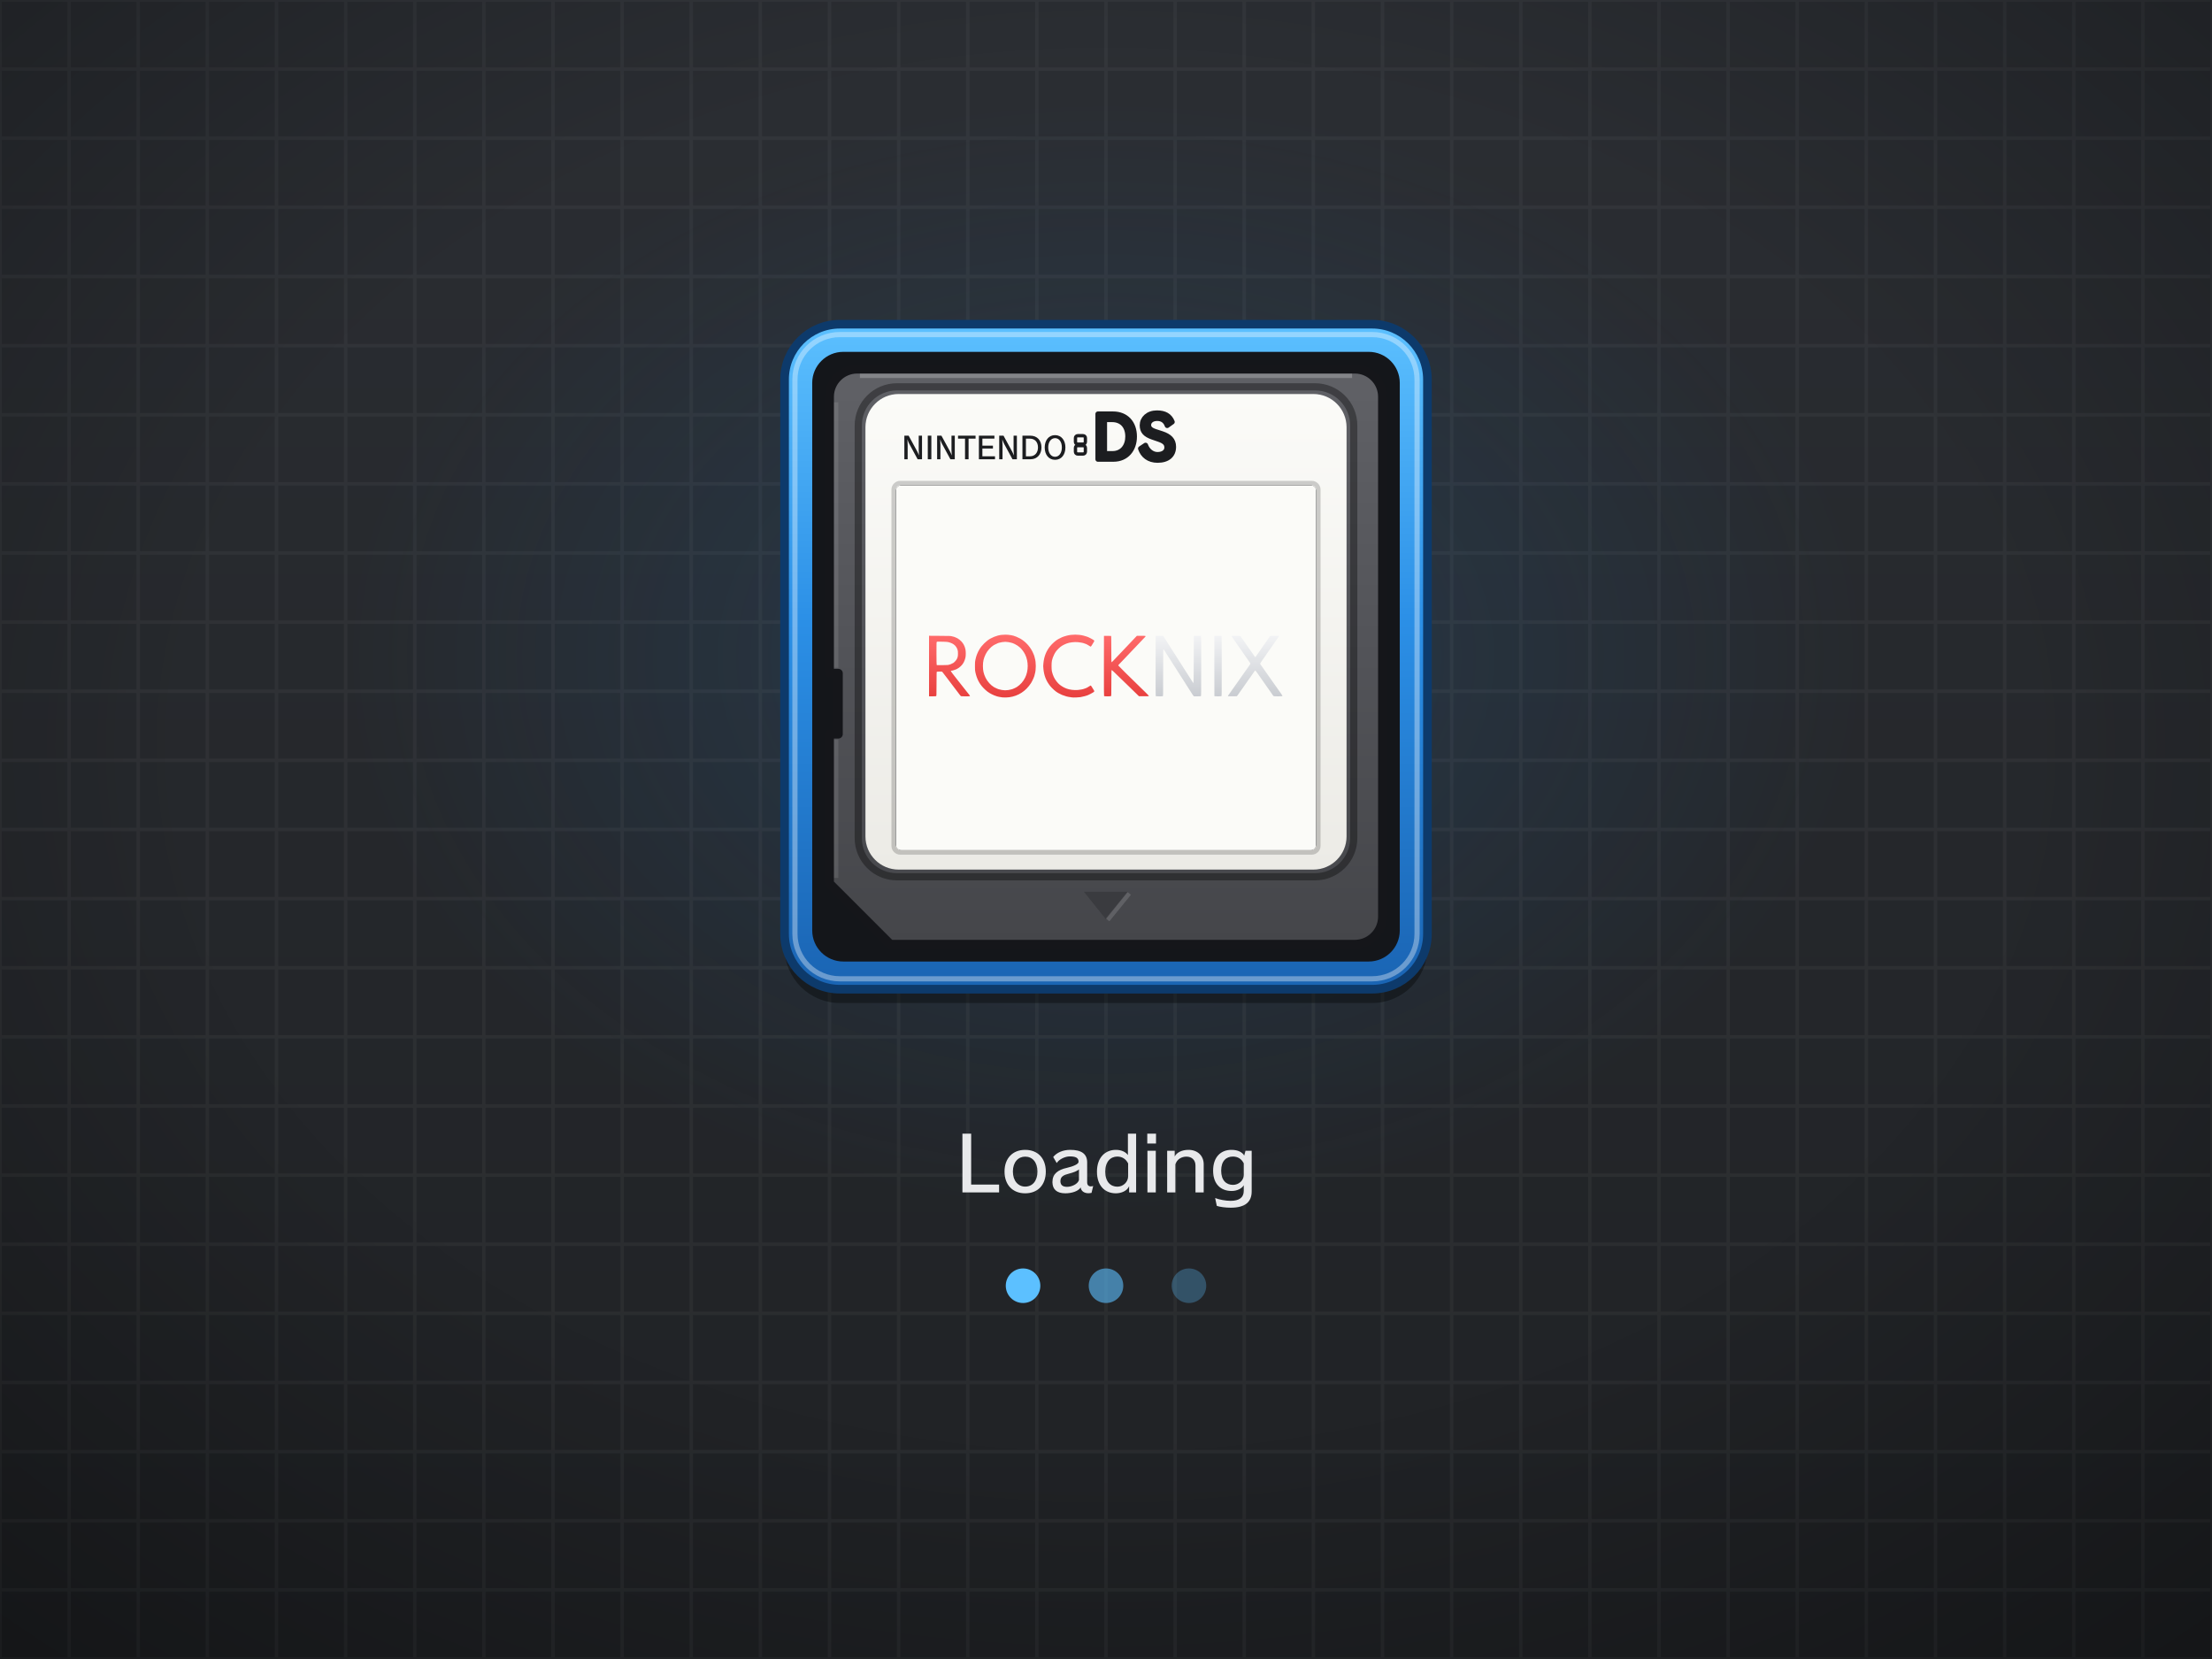
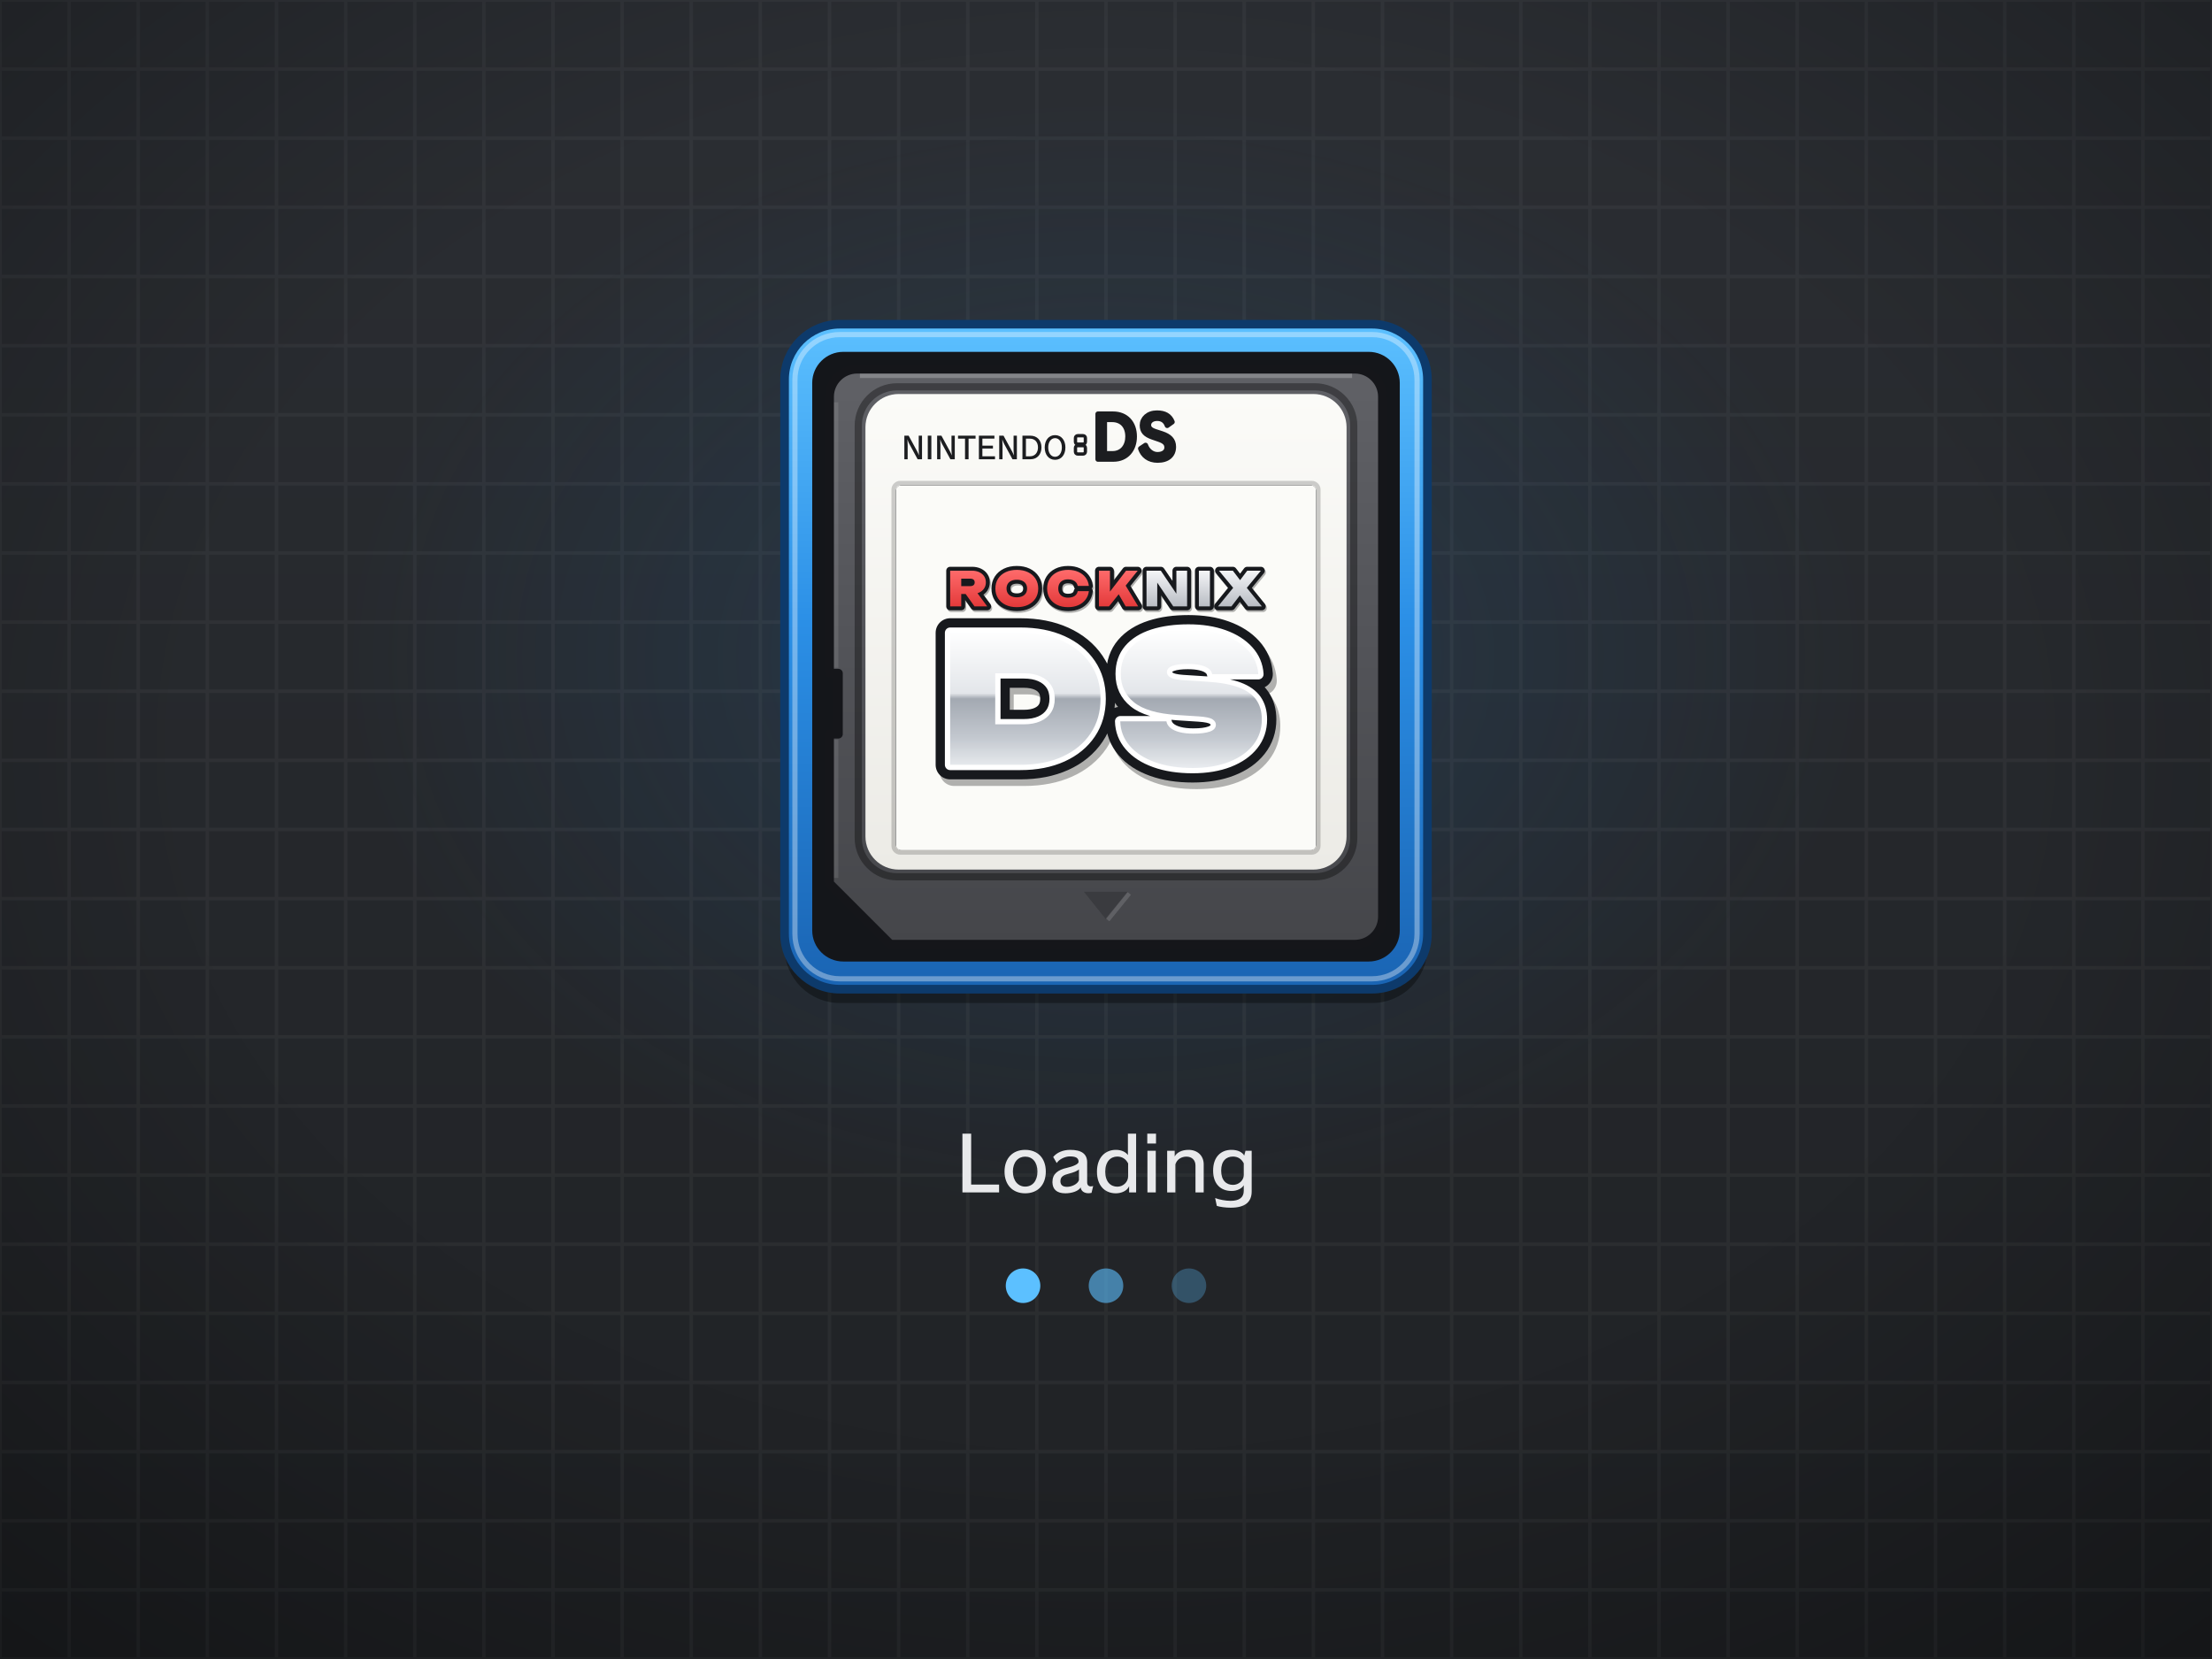
<svg xmlns="http://www.w3.org/2000/svg" width="640" height="480" viewBox="0 0 640 480">
  <defs>
    <linearGradient id="bg" x1="0" y1="0" x2="0" y2="1">
      <stop offset="0" stop-color="#2b2e33" />
      <stop offset="1" stop-color="#1f2124" />
    </linearGradient>
    <radialGradient id="vig" cx="0.5" cy="0.45" r="0.75">
      <stop offset="0.55" stop-color="#000" stop-opacity="0" />
      <stop offset="1" stop-color="#000" stop-opacity="0.35" />
    </radialGradient>
    <radialGradient id="glow" cx="0.5" cy="0.5" r="0.5">
      <stop offset="0" stop-color="#5cc0ff" stop-opacity="0.24" />
      <stop offset="0.45" stop-color="#2b8fe6" stop-opacity="0.09" />
      <stop offset="1" stop-color="#2b8fe6" stop-opacity="0" />
    </radialGradient>
  </defs>
  <rect width="640" height="480" fill="url(#bg)" />
  <path d="M0,0 V480 M20,0 V480 M40,0 V480 M60,0 V480 M80,0 V480 M100,0 V480 M120,0 V480 M140,0 V480 M160,0 V480 M180,0 V480 M200,0 V480 M220,0 V480 M240,0 V480 M260,0 V480 M280,0 V480 M300,0 V480 M320,0 V480 M340,0 V480 M360,0 V480 M380,0 V480 M400,0 V480 M420,0 V480 M440,0 V480 M460,0 V480 M480,0 V480 M500,0 V480 M520,0 V480 M540,0 V480 M560,0 V480 M580,0 V480 M600,0 V480 M620,0 V480 M640,0 V480 M0,0 H640 M0,20 H640 M0,40 H640 M0,60 H640 M0,80 H640 M0,100 H640 M0,120 H640 M0,140 H640 M0,160 H640 M0,180 H640 M0,200 H640 M0,220 H640 M0,240 H640 M0,260 H640 M0,280 H640 M0,300 H640 M0,320 H640 M0,340 H640 M0,360 H640 M0,380 H640 M0,400 H640 M0,420 H640 M0,440 H640 M0,460 H640 M0,480 H640" stroke="#ffffff" stroke-opacity="0.04" stroke-width="1" fill="none" />
  <rect width="640" height="480" fill="url(#vig)" />
  <defs>
    <linearGradient id="rk" x1="0" y1="0" x2="0" y2="1">
      <stop offset="0" stop-color="#ff6b6b" />
      <stop offset="1" stop-color="#e8403f" />
    </linearGradient>
    <linearGradient id="nx" x1="0" y1="0" x2="0" y2="1">
      <stop offset="0" stop-color="#f2f3f5" />
      <stop offset="1" stop-color="#c9ccd1" />
    </linearGradient>
  </defs>
  <linearGradient id="sw" x1="0" y1="0" x2="0" y2="1">
    <stop offset="0" stop-color="#5cc0ff" />
    <stop offset="0.45" stop-color="#2b8fe6" />
    <stop offset="1" stop-color="#1a64b3" />
  </linearGradient>
  <ellipse cx="320" cy="190" rx="220" ry="160" fill="url(#glow)" />
  <path d="M243.0,97.8 H397.0 A16,16 0 0 1 413.0,113.8 V274.2 A16,16 0 0 1 397.0,290.2 H243.0 A16,16 0 0 1 227.0,274.2 V113.8 A16,16 0 0 1 243.0,97.8 Z" fill="#000000" fill-opacity="0.35" />
  <path d="M243.0,93.8 H397.0 A16,16 0 0 1 413.0,109.8 V270.2 A16,16 0 0 1 397.0,286.2 H243.0 A16,16 0 0 1 227.0,270.2 V109.8 A16,16 0 0 1 243.0,93.8 Z" fill="url(#sw)" stroke="#0d3a6b" stroke-width="2.5" />
  <path d="M243.0,96.8 H397.0 A13,13 0 0 1 410.0,109.8 V270.2 A13,13 0 0 1 397.0,283.2 H243.0 A13,13 0 0 1 230.0,270.2 V109.8 A13,13 0 0 1 243.0,96.8 Z" fill="none" stroke="#ffffff" stroke-opacity="0.35" stroke-width="1.5" />
  <path d="M244.0,101.8 H396.0 A9,9 0 0 1 405.0,110.8 V269.2 A9,9 0 0 1 396.0,278.2 H244.0 A9,9 0 0 1 235.0,269.2 V110.8 A9,9 0 0 1 244.0,101.8 Z" fill="#14161a" />
  <g transform="translate(240.0 106.8) scale(1.6)">
    <rect x="12" y="21" width="76" height="66" fill="#fbfbf8" />
-     <g transform="translate(18 48) scale(0.128) translate(0 -53)">
-       <path d="M103.75,141.76C100.10,141.25 97.40,140.74 96.20,140.35C92.70,139.21 91.41,138.69 88.69,137.34C84.14,135.07 80.97,132.70 76.99,128.58C71.07,122.44 67.56,115.64 65.47,106.25C64.94,103.89 64.88,103.00 64.88,97.50C64.88,92.01 64.94,91.10 65.47,88.75C66.15,85.67 66.88,83.07 67.50,81.50C68.90,78.00 69.35,77.07 71.22,73.84C74.44,68.30 81.19,61.66 86.55,58.76C93.97,54.74 100.14,53.12 108.00,53.13C112.98,53.14 119.24,54.24 122.16,55.63C122.60,55.83 123.07,56.00 123.22,56.00C123.50,56.00 127.55,57.93 128.88,58.70C137.12,63.47 143.87,71.26 147.45,80.12C147.73,80.81 148.19,81.96 148.48,82.67C148.76,83.38 149.00,84.18 149.00,84.44C149.00,84.69 149.21,85.57 149.47,86.39C151.27,92.05 151.27,102.95 149.47,108.61C149.21,109.43 149.00,110.31 149.00,110.56C149.00,111.00 148.82,111.50 147.45,114.88C146.67,116.78 145.19,119.77 144.56,120.69C144.25,121.15 144.00,121.58 144.00,121.65C144.00,121.84 143.04,123.15 141.09,125.65C133.14,135.77 121.50,141.60 108.62,141.88C106.70,141.92 104.51,141.87 103.75,141.76ZM201.88,141.76C198.17,141.24 195.38,140.74 194.06,140.35C191.39,139.56 188.88,138.71 187.88,138.26C185.86,137.35 184.10,136.46 183.12,135.88C182.57,135.54 181.96,135.19 181.75,135.09C179.28,133.89 173.72,128.92 171.02,125.50C165.46,118.45 162.60,111.24 161.60,101.69C161.18,97.70 161.18,97.30 161.60,93.31C162.60,83.76 165.46,76.55 171.02,69.50C173.72,66.08 179.28,61.11 181.75,59.91C181.96,59.81 182.57,59.46 183.12,59.12C184.10,58.54 185.86,57.65 187.88,56.74C189.20,56.14 192.15,55.18 194.62,54.54C202.12,52.61 210.88,52.61 218.38,54.54C220.66,55.13 223.77,56.12 224.88,56.61C226.99,57.54 230.55,59.43 231.93,60.34C233.64,61.47 233.79,61.86 232.99,63.12C232.73,63.54 232.28,64.27 232.00,64.75C231.72,65.23 231.29,65.92 231.06,66.29C230.82,66.66 230.26,67.59 229.80,68.36C228.96,69.82 228.40,70.25 227.88,69.85C226.09,68.51 221.51,66.02 220.82,66.00C220.65,66.00 220.03,65.79 219.44,65.52C217.82,64.80 213.99,64.04 210.32,63.72C205.11,63.25 198.29,64.08 194.38,65.65C188.98,67.82 186.05,69.66 182.74,72.98C179.80,75.93 178.24,78.11 176.54,81.62C175.07,84.68 174.37,86.64 173.57,90.00C172.92,92.72 172.92,102.29 173.57,105.00C175.04,111.11 177.04,115.32 180.53,119.64C183.00,122.70 185.33,124.67 189.00,126.81C190.73,127.81 191.74,128.29 194.38,129.35C198.29,130.92 205.11,131.75 210.32,131.28C213.99,130.96 217.82,130.20 219.44,129.48C220.03,129.21 220.65,129.00 220.82,129.00C221.51,128.98 226.09,126.49 227.88,125.15C228.40,124.75 228.96,125.18 229.80,126.64C230.26,127.41 230.82,128.34 231.06,128.71C231.29,129.08 231.72,129.77 232.00,130.25C232.28,130.73 232.73,131.46 232.99,131.88C233.79,133.14 233.64,133.53 231.93,134.66C230.55,135.57 226.99,137.46 224.88,138.39C222.49,139.45 217.42,140.81 213.75,141.39C210.77,141.86 204.12,142.07 201.88,141.76ZM-0.00,97.48L-0.00,54.71L15.31,54.81C30.17,54.91 30.68,54.93 32.37,55.46C33.34,55.76 34.35,56.00 34.62,56.00C34.90,56.00 35.42,56.16 35.79,56.35C36.15,56.54 36.86,56.83 37.35,56.99C40.84,58.14 45.40,61.72 47.64,65.04C49.61,67.99 50.57,70.22 51.41,73.88C52.07,76.70 52.06,82.84 51.40,85.62C50.18,90.79 48.28,94.32 44.96,97.56C43.46,99.03 40.80,101.00 40.33,101.00C40.24,101.00 39.99,101.16 39.77,101.36C39.55,101.55 38.87,101.90 38.25,102.13C34.83,103.40 32.90,104.00 32.26,104.00C31.32,104.00 30.75,104.23 30.75,104.61C30.75,104.96 33.48,108.57 39.88,116.67C42.36,119.81 45.18,123.39 46.15,124.62C50.12,129.70 55.86,136.96 56.90,138.22C58.58,140.25 58.58,140.25 51.39,140.25C46.94,140.25 45.24,140.17 44.95,139.94C44.73,139.77 44.00,138.89 43.33,138.00C42.66,137.11 41.04,134.97 39.72,133.25C38.41,131.53 36.57,129.11 35.62,127.88C31.53,122.51 26.31,115.61 25.50,114.50C23.67,111.98 19.53,106.60 18.91,105.94C18.27,105.25 18.27,105.25 14.82,105.25C12.93,105.26 11.21,105.36 11.00,105.49C10.67,105.70 10.62,107.93 10.57,122.68C10.52,138.40 10.49,139.64 10.09,139.93C9.77,140.16 8.32,140.25 4.83,140.25L0.00,140.25L-0.00,97.48ZM247.28,139.91C247.07,139.66 247.02,128.32 247.06,97.22L247.12,54.88L252.00,54.81C254.68,54.78 257.02,54.84 257.19,54.96C257.45,55.12 257.51,58.89 257.50,73.44C257.50,85.41 257.58,91.77 257.75,91.87C258.15,92.12 258.56,91.77 261.27,88.88C264.46,85.45 268.89,80.79 275.99,73.37C277.44,71.85 279.47,69.71 280.50,68.62C282.32,66.69 289.81,58.79 292.39,56.08L293.66,54.75L299.83,54.75C307.09,54.75 306.93,54.66 304.30,57.38C303.37,58.34 300.53,61.32 298.00,64.00C295.47,66.68 292.49,69.83 291.37,71.00C290.25,72.17 287.99,74.53 286.34,76.25C283.52,79.19 281.36,81.47 276.62,86.49C274.52,88.72 269.77,93.67 268.19,95.29C267.67,95.82 267.25,96.40 267.25,96.59C267.25,96.94 280.51,110.04 305.75,134.62C308.43,137.24 310.62,139.54 310.62,139.75C310.62,140.07 309.68,140.12 303.59,140.12L296.55,140.12L295.94,139.50C295.29,138.83 288.40,132.11 283.12,127.01C281.34,125.28 276.50,120.60 272.38,116.60C268.25,112.60 263.43,107.94 261.66,106.23C259.90,104.52 258.27,103.12 258.04,103.12C257.66,103.12 257.62,104.57 257.57,121.37C257.52,138.32 257.48,139.64 257.09,139.94C256.45,140.40 247.67,140.38 247.28,139.91ZM112.25,131.35C113.69,131.13 115.48,130.73 116.21,130.47C116.94,130.21 117.70,130.00 117.89,130.00C118.24,130.00 122.97,127.78 123.87,127.20C129.14,123.77 133.04,119.37 135.81,113.75C140.60,104.00 140.60,91.02 135.81,81.25C134.08,77.73 131.33,73.94 128.67,71.44C126.87,69.74 123.70,67.62 121.08,66.35C119.54,65.61 118.11,65.00 117.91,65.00C117.71,65.00 116.94,64.79 116.21,64.53C114.45,63.90 110.09,63.24 107.75,63.24C105.48,63.24 101.16,63.89 99.19,64.53C98.40,64.79 97.64,65.00 97.51,65.00C97.27,65.00 92.63,67.22 91.62,67.82C87.20,70.44 82.38,75.79 79.97,80.76C77.14,86.59 76.12,91.01 76.12,97.50C76.12,103.99 77.14,108.41 79.97,114.24C82.38,119.21 87.20,124.56 91.62,127.18C92.88,127.92 97.30,130.00 97.63,130.00C97.83,130.00 98.41,130.17 98.93,130.38C100.43,130.97 104.92,131.69 107.38,131.73C108.61,131.75 110.81,131.58 112.25,131.35ZM28.47,95.54C29.35,95.24 30.17,95.00 30.29,95.00C30.52,95.00 33.09,93.78 34.16,93.16C35.71,92.28 38.44,89.27 39.30,87.50C40.58,84.89 40.87,83.49 40.87,79.88C40.87,76.84 40.79,76.12 40.27,74.50C39.66,72.61 39.46,72.21 38.27,70.38C36.63,67.86 33.80,65.79 30.25,64.54C26.98,63.38 25.40,63.18 18.23,63.06C11.99,62.96 11.30,62.98 10.92,63.37C10.53,63.76 10.49,65.06 10.50,79.55C10.51,90.21 10.60,95.47 10.78,95.81C11.04,96.29 11.25,96.30 18.96,96.19C26.21,96.08 27.01,96.03 28.47,95.54Z" fill="url(#rk)" />
-       <path d="M320.28,139.91C320.07,139.66 320.02,128.32 320.06,97.22L320.12,54.88L325.40,54.81L330.68,54.74L332.28,57.18C333.16,58.53 333.95,59.80 334.03,60.01C334.12,60.22 334.38,60.54 334.60,60.73C334.82,60.91 335.00,61.16 335.00,61.28C335.00,61.40 335.63,62.49 336.40,63.69C337.18,64.89 338.06,66.27 338.36,66.75C338.66,67.23 339.38,68.33 339.96,69.20C340.53,70.06 341.00,70.86 341.00,70.97C341.00,71.08 341.23,71.38 341.50,71.62C341.77,71.87 342.00,72.17 342.00,72.29C342.00,72.41 342.63,73.49 343.40,74.69C344.18,75.89 345.06,77.27 345.37,77.75C345.67,78.23 346.36,79.30 346.90,80.12C348.05,81.89 348.15,82.04 349.12,83.61C351.01,86.62 353.09,89.88 355.13,93.00C355.98,94.31 356.82,95.66 357.00,96.00C357.18,96.34 357.40,96.68 357.50,96.75C357.60,96.82 357.89,97.26 358.15,97.72C358.41,98.18 358.74,98.75 358.88,98.97C359.52,99.99 360.70,101.83 362.19,104.12C363.89,106.74 364.32,107.42 365.87,109.88C367.49,112.45 369.06,114.91 371.38,118.50C371.69,118.98 372.25,119.86 372.61,120.45C372.98,121.05 373.41,121.49 373.58,121.43C373.81,121.36 373.90,113.57 374.00,88.10L374.12,54.88L379.00,54.81C383.35,54.75 383.91,54.78 384.18,55.16C384.43,55.50 384.50,64.48 384.50,97.53C384.50,135.22 384.46,139.51 384.10,139.86C383.78,140.19 382.94,140.25 378.96,140.25L374.21,140.25L373.54,139.54C373.18,139.15 372.43,138.11 371.89,137.23C370.80,135.45 368.42,131.71 367.78,130.78C367.28,130.04 367.20,129.92 365.53,127.26C363.25,123.63 363.12,123.42 362.04,121.80C361.47,120.94 361.00,120.14 361.00,120.03C361.00,119.92 360.77,119.62 360.50,119.38C360.23,119.13 360.00,118.82 360.00,118.70C360.00,118.58 359.79,118.17 359.54,117.80C359.29,117.43 358.79,116.67 358.44,116.12C358.09,115.58 357.16,114.11 356.37,112.88C355.58,111.64 354.30,109.64 353.53,108.43C352.76,107.22 351.61,105.42 350.97,104.43C350.34,103.44 349.39,101.95 348.87,101.12C348.34,100.30 347.30,98.67 346.55,97.50C345.80,96.33 344.92,94.95 344.59,94.44C343.84,93.25 343.11,92.09 341.65,89.81C338.70,85.17 338.16,84.34 337.78,83.78C337.56,83.45 337.26,83.00 337.12,82.78C336.99,82.57 336.45,81.73 335.94,80.93C335.42,80.12 335.00,79.43 335.00,79.38C335.00,79.34 334.35,78.30 333.56,77.08C332.77,75.86 332.00,74.64 331.85,74.37C331.70,74.10 331.39,73.84 331.16,73.79C330.78,73.72 330.75,76.24 330.75,106.72C330.75,139.10 330.74,139.74 330.27,139.99C329.49,140.40 320.63,140.33 320.28,139.91ZM403.12,139.94C403.05,139.77 403.03,120.56 403.06,97.25L403.12,54.88L407.97,54.81C411.33,54.76 412.92,54.83 413.16,55.03C413.45,55.27 413.50,61.95 413.50,97.52C413.50,139.00 413.49,139.74 413.02,139.99C412.28,140.39 403.27,140.34 403.12,139.94ZM422.34,139.87C422.25,139.64 422.49,139.09 422.91,138.55C423.31,138.04 423.83,137.34 424.06,137.00C424.30,136.66 424.89,135.81 425.38,135.12C425.87,134.44 426.77,133.14 427.39,132.25C428.00,131.36 428.95,130.01 429.50,129.25C430.66,127.65 431.44,126.55 433.12,124.12C433.79,123.16 434.51,122.13 434.73,121.84C434.95,121.55 435.29,121.06 435.50,120.75C435.71,120.45 436.50,119.34 437.26,118.29C438.01,117.24 439.06,115.76 439.57,115.00C441.01,112.88 441.27,112.50 442.64,110.62C443.34,109.66 444.68,107.75 445.62,106.38C446.56,105.00 447.40,103.82 447.49,103.75C447.57,103.68 448.06,103.01 448.57,102.25C449.08,101.49 449.89,100.31 450.39,99.62C450.88,98.94 451.55,97.98 451.88,97.50C452.21,97.02 452.82,96.14 453.24,95.55C453.66,94.96 454.00,94.30 454.00,94.08C454.00,93.69 453.29,92.56 451.38,89.88C450.89,89.19 450.21,88.23 449.88,87.75C449.55,87.27 448.91,86.35 448.45,85.72C448.00,85.08 446.83,83.39 445.85,81.97C444.88,80.54 443.72,78.87 443.28,78.25C442.85,77.63 442.08,76.51 441.57,75.75C441.06,74.99 440.57,74.32 440.48,74.25C440.39,74.18 439.91,73.51 439.42,72.75C438.92,71.99 438.19,70.92 437.80,70.38C437.41,69.83 436.54,68.59 435.87,67.62C434.09,65.07 433.00,63.51 432.20,62.38C431.81,61.83 431.07,60.76 430.57,60.00C430.06,59.24 429.10,57.87 428.43,56.94C427.76,56.02 427.29,55.14 427.37,55.00C427.62,54.61 439.41,54.66 439.75,55.06C440.01,55.37 441.41,57.32 442.55,58.95C442.87,59.40 443.47,60.24 443.90,60.82C444.32,61.40 445.44,63.00 446.38,64.38C447.32,65.75 448.41,67.33 448.80,67.88C449.19,68.42 449.92,69.49 450.43,70.25C450.94,71.01 451.42,71.68 451.50,71.75C451.58,71.82 452.06,72.49 452.57,73.25C454.20,75.69 457.88,80.94 458.43,81.62C458.54,81.76 459.06,82.52 459.58,83.31C460.10,84.10 460.61,84.75 460.72,84.75C461.01,84.75 461.62,84.19 462.07,83.50C462.30,83.16 462.89,82.31 463.37,81.62C463.86,80.94 465.00,79.31 465.90,78.00C466.79,76.69 467.97,75.01 468.52,74.25C469.52,72.85 471.20,70.44 473.24,67.47C473.86,66.56 475.04,64.87 475.86,63.72C478.42,60.10 479.07,59.17 480.19,57.50C482.21,54.49 481.46,54.75 488.29,54.75C495.08,54.75 494.90,54.68 493.43,56.78C491.99,58.85 489.92,61.83 488.69,63.62C488.03,64.59 486.82,66.33 485.99,67.50C485.17,68.67 483.95,70.41 483.29,71.38C482.62,72.34 481.72,73.63 481.28,74.25C480.85,74.87 480.08,75.99 479.57,76.75C479.06,77.51 478.58,78.18 478.51,78.25C478.44,78.32 478.14,78.71 477.86,79.12C477.57,79.54 476.79,80.66 476.13,81.62C475.46,82.59 474.20,84.41 473.34,85.67C472.48,86.93 470.87,89.24 469.76,90.79C468.66,92.35 467.75,93.83 467.75,94.09C467.75,94.35 468.17,95.13 468.69,95.83C469.20,96.52 469.79,97.34 470.00,97.64C471.09,99.22 471.81,100.25 472.62,101.38C473.11,102.06 473.79,103.02 474.12,103.50C474.45,103.98 475.12,104.94 475.61,105.62C476.11,106.31 476.92,107.49 477.43,108.25C477.94,109.01 478.43,109.68 478.51,109.75C478.60,109.82 479.44,111.00 480.38,112.38C481.32,113.75 482.66,115.66 483.36,116.62C484.73,118.50 484.99,118.88 486.43,121.00C486.94,121.76 487.99,123.24 488.74,124.29C489.50,125.34 490.29,126.45 490.50,126.75C490.71,127.06 491.05,127.55 491.27,127.84C491.49,128.13 492.21,129.16 492.88,130.12C494.20,132.03 494.96,133.10 496.57,135.35C499.32,139.18 499.55,139.59 499.08,139.94C498.53,140.34 487.82,140.38 486.95,139.99C486.63,139.84 486.18,139.42 485.95,139.05C485.72,138.68 484.86,137.42 484.03,136.25C483.20,135.08 482.02,133.39 481.40,132.50C480.77,131.61 479.87,130.31 479.38,129.62C478.89,128.94 478.21,127.98 477.88,127.50C477.55,127.02 476.88,126.06 476.39,125.38C475.89,124.69 475.08,123.51 474.57,122.75C474.06,121.99 473.58,121.32 473.49,121.25C473.41,121.18 472.57,120.00 471.63,118.62C470.69,117.25 469.59,115.67 469.20,115.12C468.81,114.58 468.08,113.51 467.57,112.75C467.06,111.99 466.58,111.32 466.49,111.25C466.41,111.18 465.73,110.22 464.99,109.12C462.75,105.83 461.48,104.14 461.06,103.90C460.77,103.74 460.54,103.84 460.21,104.28C459.96,104.61 459.66,104.99 459.56,105.12C459.45,105.26 458.95,105.99 458.44,106.75C457.93,107.51 457.11,108.69 456.61,109.38C456.12,110.06 455.45,111.02 455.12,111.50C454.79,111.98 454.11,112.94 453.62,113.62C453.13,114.31 452.23,115.61 451.60,116.50C450.98,117.39 449.80,119.08 448.98,120.25C448.15,121.42 447.21,122.77 446.88,123.25C446.55,123.73 445.87,124.69 445.38,125.38C444.89,126.06 444.21,127.02 443.88,127.50C438.78,134.88 436.87,137.57 435.86,138.85L434.85,140.12L428.67,140.19C423.24,140.25 422.47,140.21 422.34,139.87Z" fill="url(#nx)" />
+     <g transform="translate(18.00 32.63) scale(0.1194)">
+       <defs>
+         <linearGradient id="schrome" x1="0" y1="0" x2="0" y2="1">
+           <stop offset="0" stop-color="#ffffff" />
+           <stop offset="0.46" stop-color="#e3e6ea" />
+           <stop offset="0.5" stop-color="#a3a9b2" />
+           <stop offset="0.78" stop-color="#c3c8cf" />
+           <stop offset="1" stop-color="#e9ecef" />
+         </linearGradient>
+         <linearGradient id="sred" x1="0" y1="0" x2="0" y2="1">
+           <stop offset="0" stop-color="#ff6b6b" />
+           <stop offset="1" stop-color="#e3393a" />
+         </linearGradient>
+         <linearGradient id="sgrey" x1="0" y1="0" x2="0" y2="1">
+           <stop offset="0" stop-color="#f4f5f7" />
+           <stop offset="1" stop-color="#b9bdc4" />
+         </linearGradient>
+       </defs>
+       <g transform="translate(32.00 86.00)">
+         <g>
+           <path d="M11.578 -30.643H30.485Q33.624 -30.643 35.388 -32.112Q37.152 -33.581 37.152 -36.288Q37.152 -39.01 35.388 -40.471Q33.624 -41.933 30.485 -41.933H9.23L16.761 -49.68V0.0H0.0V-54H32.962Q39.283 -54 44.028 -51.775Q48.773 -49.55 51.415 -45.598Q54.058 -41.645 54.058 -36.288Q54.058 -31.075 51.415 -27.094Q48.773 -23.112 44.028 -20.916Q39.283 -18.72 32.962 -18.72H11.578ZM18.778 -25.272H37.425L56.059 0.0H36.792Z M100.922 1.238Q91.187 1.238 83.887 -2.29Q76.586 -5.818 72.525 -12.175Q68.464 -18.533 68.464 -27Q68.464 -35.467 72.525 -41.825Q76.586 -48.182 83.887 -51.71Q91.187 -55.238 100.922 -55.238Q110.656 -55.238 117.957 -51.71Q125.258 -48.182 129.319 -41.825Q133.379 -35.467 133.379 -27Q133.379 -18.533 129.319 -12.175Q125.258 -5.818 117.957 -2.29Q110.656 1.238 100.922 1.238ZM100.922 -13.709Q105.746 -13.709 109.231 -15.307Q112.716 -16.906 114.595 -19.886Q116.474 -22.867 116.474 -27Q116.474 -31.133 114.595 -34.114Q112.716 -37.094 109.231 -38.693Q105.746 -40.291 100.922 -40.291Q96.112 -40.291 92.62 -38.693Q89.128 -37.094 87.249 -34.114Q85.37 -31.133 85.37 -27Q85.37 -22.867 87.249 -19.886Q89.128 -16.906 92.62 -15.307Q96.112 -13.709 100.922 -13.709Z M210.052 -22.997Q209.217 -15.739 205.062 -10.289Q200.908 -4.838 194.111 -1.8Q187.314 1.238 178.545 1.238Q169.012 1.238 161.884 -2.29Q154.756 -5.818 150.796 -12.175Q146.836 -18.533 146.836 -27Q146.836 -35.467 150.796 -41.825Q154.756 -48.182 161.884 -51.71Q169.012 -55.238 178.545 -55.238Q187.314 -55.238 194.111 -52.2Q200.908 -49.162 205.062 -43.718Q209.217 -38.275 210.052 -31.003H193.218Q192.541 -34.114 190.633 -36.317Q188.725 -38.52 185.673 -39.694Q182.62 -40.867 178.53 -40.867Q173.922 -40.867 170.603 -39.211Q167.284 -37.555 165.512 -34.43Q163.741 -31.306 163.741 -27Q163.741 -22.694 165.512 -19.598Q167.284 -16.502 170.603 -14.818Q173.922 -13.133 178.53 -13.133Q182.62 -13.133 185.673 -14.242Q188.725 -15.35 190.633 -17.561Q192.541 -19.771 193.218 -22.997Z M225.351 0.0V-54H241.998V-13.176L237.678 -16.704L266.391 -54H284.002L240.529 0.0ZM251.228 -25.301 263.511 -35.194 284.737 0.0H265.743Z" transform="translate(1.62 2.70)" fill="#000000" fill-opacity="0.3" stroke="#000000" stroke-opacity="0.3" stroke-width="11.88" stroke-linejoin="round" />
+           <path d="M11.578 -30.643H30.485Q33.624 -30.643 35.388 -32.112Q37.152 -33.581 37.152 -36.288Q37.152 -39.01 35.388 -40.471Q33.624 -41.933 30.485 -41.933H9.23L16.761 -49.68V0.0H0.0V-54H32.962Q39.283 -54 44.028 -51.775Q48.773 -49.55 51.415 -45.598Q54.058 -41.645 54.058 -36.288Q54.058 -31.075 51.415 -27.094Q48.773 -23.112 44.028 -20.916Q39.283 -18.72 32.962 -18.72H11.578ZM18.778 -25.272H37.425L56.059 0.0H36.792Z M100.922 1.238Q91.187 1.238 83.887 -2.29Q76.586 -5.818 72.525 -12.175Q68.464 -18.533 68.464 -27Q68.464 -35.467 72.525 -41.825Q76.586 -48.182 83.887 -51.71Q91.187 -55.238 100.922 -55.238Q110.656 -55.238 117.957 -51.71Q125.258 -48.182 129.319 -41.825Q133.379 -35.467 133.379 -27Q133.379 -18.533 129.319 -12.175Q125.258 -5.818 117.957 -2.29Q110.656 1.238 100.922 1.238ZM100.922 -13.709Q105.746 -13.709 109.231 -15.307Q112.716 -16.906 114.595 -19.886Q116.474 -22.867 116.474 -27Q116.474 -31.133 114.595 -34.114Q112.716 -37.094 109.231 -38.693Q105.746 -40.291 100.922 -40.291Q96.112 -40.291 92.62 -38.693Q89.128 -37.094 87.249 -34.114Q85.37 -31.133 85.37 -27Q85.37 -22.867 87.249 -19.886Q89.128 -16.906 92.62 -15.307Q96.112 -13.709 100.922 -13.709Z M210.052 -22.997Q209.217 -15.739 205.062 -10.289Q200.908 -4.838 194.111 -1.8Q187.314 1.238 178.545 1.238Q169.012 1.238 161.884 -2.29Q154.756 -5.818 150.796 -12.175Q146.836 -18.533 146.836 -27Q146.836 -35.467 150.796 -41.825Q154.756 -48.182 161.884 -51.71Q169.012 -55.238 178.545 -55.238Q187.314 -55.238 194.111 -52.2Q200.908 -49.162 205.062 -43.718Q209.217 -38.275 210.052 -31.003H193.218Q192.541 -34.114 190.633 -36.317Q188.725 -38.52 185.673 -39.694Q182.62 -40.867 178.53 -40.867Q173.922 -40.867 170.603 -39.211Q167.284 -37.555 165.512 -34.43Q163.741 -31.306 163.741 -27Q163.741 -22.694 165.512 -19.598Q167.284 -16.502 170.603 -14.818Q173.922 -13.133 178.53 -13.133Q182.62 -13.133 185.673 -14.242Q188.725 -15.35 190.633 -17.561Q192.541 -19.771 193.218 -22.997Z M225.351 0.0V-54H241.998V-13.176L237.678 -16.704L266.391 -54H284.002L240.529 0.0ZM251.228 -25.301 263.511 -35.194 284.737 0.0H265.743Z" fill="#17191d" stroke="#17191d" stroke-width="11.88" stroke-linejoin="round" />
+           <path d="M11.578 -30.643H30.485Q33.624 -30.643 35.388 -32.112Q37.152 -33.581 37.152 -36.288Q37.152 -39.01 35.388 -40.471Q33.624 -41.933 30.485 -41.933H9.23L16.761 -49.68V0.0H0.0V-54H32.962Q39.283 -54 44.028 -51.775Q48.773 -49.55 51.415 -45.598Q54.058 -41.645 54.058 -36.288Q54.058 -31.075 51.415 -27.094Q48.773 -23.112 44.028 -20.916Q39.283 -18.72 32.962 -18.72H11.578ZM18.778 -25.272H37.425L56.059 0.0H36.792Z M100.922 1.238Q91.187 1.238 83.887 -2.29Q76.586 -5.818 72.525 -12.175Q68.464 -18.533 68.464 -27Q68.464 -35.467 72.525 -41.825Q76.586 -48.182 83.887 -51.71Q91.187 -55.238 100.922 -55.238Q110.656 -55.238 117.957 -51.71Q125.258 -48.182 129.319 -41.825Q133.379 -35.467 133.379 -27Q133.379 -18.533 129.319 -12.175Q125.258 -5.818 117.957 -2.29Q110.656 1.238 100.922 1.238ZM100.922 -13.709Q105.746 -13.709 109.231 -15.307Q112.716 -16.906 114.595 -19.886Q116.474 -22.867 116.474 -27Q116.474 -31.133 114.595 -34.114Q112.716 -37.094 109.231 -38.693Q105.746 -40.291 100.922 -40.291Q96.112 -40.291 92.62 -38.693Q89.128 -37.094 87.249 -34.114Q85.37 -31.133 85.37 -27Q85.37 -22.867 87.249 -19.886Q89.128 -16.906 92.62 -15.307Q96.112 -13.709 100.922 -13.709Z M210.052 -22.997Q209.217 -15.739 205.062 -10.289Q200.908 -4.838 194.111 -1.8Q187.314 1.238 178.545 1.238Q169.012 1.238 161.884 -2.29Q154.756 -5.818 150.796 -12.175Q146.836 -18.533 146.836 -27Q146.836 -35.467 150.796 -41.825Q154.756 -48.182 161.884 -51.71Q169.012 -55.238 178.545 -55.238Q187.314 -55.238 194.111 -52.2Q200.908 -49.162 205.062 -43.718Q209.217 -38.275 210.052 -31.003H193.218Q192.541 -34.114 190.633 -36.317Q188.725 -38.52 185.673 -39.694Q182.62 -40.867 178.53 -40.867Q173.922 -40.867 170.603 -39.211Q167.284 -37.555 165.512 -34.43Q163.741 -31.306 163.741 -27Q163.741 -22.694 165.512 -19.598Q167.284 -16.502 170.603 -14.818Q173.922 -13.133 178.53 -13.133Q182.62 -13.133 185.673 -14.242Q188.725 -15.35 190.633 -17.561Q192.541 -19.771 193.218 -22.997Z M225.351 0.0V-54H241.998V-13.176L237.678 -16.704L266.391 -54H284.002L240.529 0.0ZM251.228 -25.301 263.511 -35.194 284.737 0.0H265.743Z" fill="url(#sred)" />
+         </g>
+         <g transform="translate(297.37 0)">
+           <path d="M50.04 -11.981 45.23 -10.915V-54H61.474V0.0H40.45L11.448 -43.027L16.243 -44.093V0.0H0.0V-54H21.657Z M79.293 -54H96.055V0.0H79.293Z M147.7 -22.939V-33.192L174.628 0.0H154.021L137.231 -22.003H145.554L128.634 0.0H108.316L135.431 -33.163V-22.968L109.77 -54H130.736L145.928 -34.171H137.577L152.509 -54H173.173Z" transform="translate(1.62 2.70)" fill="#000000" fill-opacity="0.3" stroke="#000000" stroke-opacity="0.3" stroke-width="11.88" stroke-linejoin="round" />
+           <path d="M50.04 -11.981 45.23 -10.915V-54H61.474V0.0H40.45L11.448 -43.027L16.243 -44.093V0.0H0.0V-54H21.657Z M79.293 -54H96.055V0.0H79.293Z M147.7 -22.939V-33.192L174.628 0.0H154.021L137.231 -22.003H145.554L128.634 0.0H108.316L135.431 -33.163V-22.968L109.77 -54H130.736L145.928 -34.171H137.577L152.509 -54H173.173Z" fill="#17191d" stroke="#17191d" stroke-width="11.88" stroke-linejoin="round" />
+           <path d="M50.04 -11.981 45.23 -10.915V-54H61.474V0.0H40.45L11.448 -43.027L16.243 -44.093V0.0H0.0V-54H21.657Z M79.293 -54H96.055V0.0H79.293Z M147.7 -22.939V-33.192L174.628 0.0H154.021L137.231 -22.003H145.554L128.634 0.0H108.316L135.431 -33.163V-22.968L109.77 -54H130.736L145.928 -34.171H137.577L152.509 -54H173.173Z" fill="url(#sgrey)" />
+         </g>
+       </g>
+       <g transform="translate(32.00 326.00)">
+         <path d="M106.133 -200.0Q142.667 -200.0 170.0 -187.6Q197.333 -175.2 212.533 -152.8Q227.733 -130.4 227.733 -100.0Q227.733 -69.867 212.533 -47.333Q197.333 -24.8 170.0 -12.4Q142.667 0.0 106.133 0.0H0.0V-200.0ZM68.267 -30.667 37.333 -61.333H111.467Q126.133 -61.333 136.667 -66.0Q147.2 -70.667 152.8 -79.333Q158.4 -88.0 158.4 -100.0Q158.4 -112.267 152.8 -120.8Q147.2 -129.333 136.667 -134.0Q126.133 -138.667 111.467 -138.667H37.333L68.267 -169.333Z M257.6 -65.867H327.467Q328.533 -60.0 333.6 -55.867Q338.667 -51.733 347.467 -49.467Q356.267 -47.2 368.533 -47.2Q384.533 -47.2 393.467 -50.4Q402.4 -53.6 402.4 -60.8Q402.4 -65.6 397.333 -68.933Q392.267 -72.267 376.533 -73.333L343.467 -75.467Q298.4 -78.4 278.4 -94.667Q258.4 -110.933 258.4 -137.6Q258.4 -160.0 271.2 -174.933Q284.0 -189.867 307.067 -197.333Q330.133 -204.8 361.067 -204.8Q391.2 -204.8 414.533 -196.4Q437.867 -188.0 451.6 -172.8Q465.333 -157.6 466.667 -137.333H396.8Q396.0 -142.133 391.6 -145.6Q387.2 -149.067 379.2 -150.933Q371.2 -152.8 359.733 -152.8Q345.067 -152.8 336.667 -149.867Q328.267 -146.933 328.267 -140.267Q328.267 -135.733 333.2 -132.533Q338.133 -129.333 352.267 -128.267L389.6 -125.867Q418.933 -124.0 437.067 -117.2Q455.2 -110.4 463.6 -98.4Q472.0 -86.4 472.0 -68.8Q472.0 -46.667 458.933 -30.133Q445.867 -13.6 422.267 -4.4Q398.667 4.8 367.2 4.8Q334.667 4.8 310.133 -4.0Q285.6 -12.8 271.867 -28.8Q258.133 -44.8 257.6 -65.867Z" transform="translate(6.00 10.00)" fill="#000000" fill-opacity="0.3" stroke="#000000" stroke-opacity="0.3" stroke-width="44.00" stroke-linejoin="round" />
+         <path d="M106.133 -200.0Q142.667 -200.0 170.0 -187.6Q197.333 -175.2 212.533 -152.8Q227.733 -130.4 227.733 -100.0Q227.733 -69.867 212.533 -47.333Q197.333 -24.8 170.0 -12.4Q142.667 0.0 106.133 0.0H0.0V-200.0ZM68.267 -30.667 37.333 -61.333H111.467Q126.133 -61.333 136.667 -66.0Q147.2 -70.667 152.8 -79.333Q158.4 -88.0 158.4 -100.0Q158.4 -112.267 152.8 -120.8Q147.2 -129.333 136.667 -134.0Q126.133 -138.667 111.467 -138.667H37.333L68.267 -169.333Z M257.6 -65.867H327.467Q328.533 -60.0 333.6 -55.867Q338.667 -51.733 347.467 -49.467Q356.267 -47.2 368.533 -47.2Q384.533 -47.2 393.467 -50.4Q402.4 -53.6 402.4 -60.8Q402.4 -65.6 397.333 -68.933Q392.267 -72.267 376.533 -73.333L343.467 -75.467Q298.4 -78.4 278.4 -94.667Q258.4 -110.933 258.4 -137.6Q258.4 -160.0 271.2 -174.933Q284.0 -189.867 307.067 -197.333Q330.133 -204.8 361.067 -204.8Q391.2 -204.8 414.533 -196.4Q437.867 -188.0 451.6 -172.8Q465.333 -157.6 466.667 -137.333H396.8Q396.0 -142.133 391.6 -145.6Q387.2 -149.067 379.2 -150.933Q371.2 -152.8 359.733 -152.8Q345.067 -152.8 336.667 -149.867Q328.267 -146.933 328.267 -140.267Q328.267 -135.733 333.2 -132.533Q338.133 -129.333 352.267 -128.267L389.6 -125.867Q418.933 -124.0 437.067 -117.2Q455.2 -110.4 463.6 -98.4Q472.0 -86.4 472.0 -68.8Q472.0 -46.667 458.933 -30.133Q445.867 -13.6 422.267 -4.4Q398.667 4.8 367.2 4.8Q334.667 4.8 310.133 -4.0Q285.6 -12.8 271.867 -28.8Q258.133 -44.8 257.6 -65.867Z" fill="#17191d" stroke="#17191d" stroke-width="44.00" stroke-linejoin="round" />
+         <path d="M106.133 -200.0Q142.667 -200.0 170.0 -187.6Q197.333 -175.2 212.533 -152.8Q227.733 -130.4 227.733 -100.0Q227.733 -69.867 212.533 -47.333Q197.333 -24.8 170.0 -12.4Q142.667 0.0 106.133 0.0H0.0V-200.0ZM68.267 -30.667 37.333 -61.333H111.467Q126.133 -61.333 136.667 -66.0Q147.2 -70.667 152.8 -79.333Q158.4 -88.0 158.4 -100.0Q158.4 -112.267 152.8 -120.8Q147.2 -129.333 136.667 -134.0Q126.133 -138.667 111.467 -138.667H37.333L68.267 -169.333Z M257.6 -65.867H327.467Q328.533 -60.0 333.6 -55.867Q338.667 -51.733 347.467 -49.467Q356.267 -47.2 368.533 -47.2Q384.533 -47.2 393.467 -50.4Q402.4 -53.6 402.4 -60.8Q402.4 -65.6 397.333 -68.933Q392.267 -72.267 376.533 -73.333L343.467 -75.467Q298.4 -78.4 278.4 -94.667Q258.4 -110.933 258.4 -137.6Q258.4 -160.0 271.2 -174.933Q284.0 -189.867 307.067 -197.333Q330.133 -204.8 361.067 -204.8Q391.2 -204.8 414.533 -196.4Q437.867 -188.0 451.6 -172.8Q465.333 -157.6 466.667 -137.333H396.8Q396.0 -142.133 391.6 -145.6Q387.2 -149.067 379.2 -150.933Q371.2 -152.8 359.733 -152.8Q345.067 -152.8 336.667 -149.867Q328.267 -146.933 328.267 -140.267Q328.267 -135.733 333.2 -132.533Q338.133 -129.333 352.267 -128.267L389.6 -125.867Q418.933 -124.0 437.067 -117.2Q455.2 -110.4 463.6 -98.4Q472.0 -86.4 472.0 -68.8Q472.0 -46.667 458.933 -30.133Q445.867 -13.6 422.267 -4.4Q398.667 4.8 367.2 4.8Q334.667 4.8 310.133 -4.0Q285.6 -12.8 271.867 -28.8Q258.133 -44.8 257.6 -65.867Z" fill="#ffffff" stroke="#ffffff" stroke-width="16.00" stroke-linejoin="round" />
+         <path d="M106.133 -200.0Q142.667 -200.0 170.0 -187.6Q197.333 -175.2 212.533 -152.8Q227.733 -130.4 227.733 -100.0Q227.733 -69.867 212.533 -47.333Q197.333 -24.8 170.0 -12.4Q142.667 0.0 106.133 0.0H0.0V-200.0ZM68.267 -30.667 37.333 -61.333H111.467Q126.133 -61.333 136.667 -66.0Q147.2 -70.667 152.8 -79.333Q158.4 -88.0 158.4 -100.0Q158.4 -112.267 152.8 -120.8Q147.2 -129.333 136.667 -134.0Q126.133 -138.667 111.467 -138.667H37.333L68.267 -169.333Z M257.6 -65.867H327.467Q328.533 -60.0 333.6 -55.867Q338.667 -51.733 347.467 -49.467Q356.267 -47.2 368.533 -47.2Q384.533 -47.2 393.467 -50.4Q402.4 -53.6 402.4 -60.8Q402.4 -65.6 397.333 -68.933Q392.267 -72.267 376.533 -73.333L343.467 -75.467Q298.4 -78.4 278.4 -94.667Q258.4 -110.933 258.4 -137.6Q258.4 -160.0 271.2 -174.933Q284.0 -189.867 307.067 -197.333Q330.133 -204.8 361.067 -204.8Q391.2 -204.8 414.533 -196.4Q437.867 -188.0 451.6 -172.8Q465.333 -157.6 466.667 -137.333H396.8Q396.0 -142.133 391.6 -145.6Q387.2 -149.067 379.2 -150.933Q371.2 -152.8 359.733 -152.8Q345.067 -152.8 336.667 -149.867Q328.267 -146.933 328.267 -140.267Q328.267 -135.733 333.2 -132.533Q338.133 -129.333 352.267 -128.267L389.6 -125.867Q418.933 -124.0 437.067 -117.2Q455.2 -110.4 463.6 -98.4Q472.0 -86.4 472.0 -68.8Q472.0 -46.667 458.933 -30.133Q445.867 -13.6 422.267 -4.4Q398.667 4.8 367.2 4.8Q334.667 4.8 310.133 -4.0Q285.6 -12.8 271.867 -28.8Q258.133 -44.8 257.6 -65.867Z" fill="url(#schrome)" />
+       </g>
    </g>
    <defs>
      <linearGradient id="card" x1="0" y1="0" x2="0" y2="1">
        <stop offset="0" stop-color="#606166" />
        <stop offset="0.5" stop-color="#525358" />
        <stop offset="1" stop-color="#45464a" />
      </linearGradient>
      <linearGradient id="paper" x1="0" y1="0" x2="0" y2="1">
        <stop offset="0" stop-color="#fbfbf8" />
        <stop offset="1" stop-color="#ecebe6" />
      </linearGradient>
    </defs>
    <path d="M5,0 H95 A5,5 0 0 1 100,5 V99 A5,5 0 0 1 95,104 H11 L0,93 V66 H1.6 V55 H0 V5 A5,5 0 0 1 5,0 Z M13,21 A1,1 0 0 0 12,22 V86 A1,1 0 0 0 13,87 H87 A1,1 0 0 0 88,86 V22 A1,1 0 0 0 87,21 Z" fill="url(#card)" fill-rule="nonzero" />
    <path d="M5.5,1 H94.5" stroke="#ffffff" stroke-opacity="0.22" stroke-width="1.2" />
    <path d="M1.1,6 V54 M1.1,67 V92" stroke="#ffffff" stroke-opacity="0.10" stroke-width="1" />
    <path d="M5,0 H95 A5,5 0 0 1 100,5 V99 A5,5 0 0 1 95,104 H11 L0,93 V66 H1.6 V55 H0 V5 A5,5 0 0 1 5,0 Z" fill="none" stroke="#15161a" stroke-width="1.6" stroke-linejoin="round" />
    <path d="M12.2,3.2 H87.8 A7,7 0 0 1 94.8,10.2 V84.8 A7,7 0 0 1 87.8,91.8 H12.2 A7,7 0 0 1 5.2,84.8 V10.2 A7,7 0 0 1 12.2,3.2 Z" fill="none" stroke="#000000" stroke-opacity="0.35" stroke-width="1.3" />
    <path d="M12.5,4.5 H87.5 A6,6 0 0 1 93.5,10.5 V84.5 A6,6 0 0 1 87.5,90.5 H12.5 A6,6 0 0 1 6.5,84.5 V10.5 A6,6 0 0 1 12.5,4.5 Z M13,21 A1,1 0 0 0 12,22 V86 A1,1 0 0 0 13,87 H87 A1,1 0 0 0 88,86 V22 A1,1 0 0 0 87,21 Z" fill="url(#paper)" fill-rule="nonzero" />
    <path d="M12.8,20.6 H87.2 A1.2,1.2 0 0 1 88.4,21.8 V86.2 A1.2,1.2 0 0 1 87.2,87.4 H12.8 A1.2,1.2 0 0 1 11.6,86.2 V21.8 A1.2,1.2 0 0 1 12.8,20.6 Z" fill="none" stroke="#000000" stroke-opacity="0.18" stroke-width="0.8" />
    <path transform="translate(13.000 16.300) scale(0.00547 -0.00547)" d="M682 0V780H573V305C573 255 579 167 582 133H579C572 159 545 219 525 256L240 780H98V0H207V466C207 535 203 604 200 651H203C212 620 237 552 251 527L537 0Z" fill="#1c1d20" />
    <path transform="translate(17.220 16.300) scale(0.00547 -0.00547)" d="M219 0V780H101V0Z" fill="#1c1d20" />
    <path transform="translate(18.926 16.300) scale(0.00547 -0.00547)" d="M682 0V780H573V305C573 255 579 167 582 133H579C572 159 545 219 525 256L240 780H98V0H207V466C207 535 203 604 200 651H203C212 620 237 552 251 527L537 0Z" fill="#1c1d20" />
    <path transform="translate(23.146 16.300) scale(0.00547 -0.00547)" d="M597 682V780H18V682H249V0H366V682Z" fill="#1c1d20" />
    <path transform="translate(26.503 16.300) scale(0.00547 -0.00547)" d="M626 0V98H209V355H558V450H209V683H607V780H94V0Z" fill="#1c1d20" />
    <path transform="translate(30.154 16.300) scale(0.00547 -0.00547)" d="M682 0V780H573V305C573 255 579 167 582 133H579C572 159 545 219 525 256L240 780H98V0H207V466C207 535 203 604 200 651H203C212 620 237 552 251 527L537 0Z" fill="#1c1d20" />
    <path transform="translate(34.375 16.300) scale(0.00547 -0.00547)" d="M723 391C723 623 582 780 354 780H94V0H360C588 0 723 169 723 391ZM608 391C608 229 515 98 344 98H209V682H338C509 682 608 565 608 391Z" fill="#1c1d20" />
    <path transform="translate(38.622 16.300) scale(0.00547 -0.00547)" d="M738 391C738 617 613 798 396 798C180 798 54 618 54 391C54 161 180 -18 396 -18C613 -18 738 161 738 391ZM621 391C621 210 530 82 396 82C261 82 170 210 170 391C170 573 264 698 396 698C532 698 621 573 621 391Z" fill="#1c1d20" />
    <rect x="44.48" y="12.04" width="1.79" height="1.52" rx="0.4" fill="none" stroke="#1c1d20" stroke-width="0.6" />
    <rect x="44.48" y="13.83" width="1.79" height="1.52" rx="0.4" fill="none" stroke="#1c1d20" stroke-width="0.6" />
    <path transform="translate(47.547 16.300) scale(0.01051 -0.01051)" d="M723 391C723 623 582 780 354 780H94V0H360C588 0 723 169 723 391ZM608 391C608 229 515 98 344 98H209V682H338C509 682 608 565 608 391Z" fill="#1c1d20" stroke="#1c1d20" stroke-width="85.61" stroke-linejoin="round" />
    <path transform="translate(55.716 16.300) scale(0.01051 -0.01051)" d="M619 214C619 333 547 397 421 440L304 478C222 505 190 539 190 590C190 651 245 702 337 702C419 702 480 663 509 580L596 642C554 749 467 798 333 798C177 798 79 701 79 585C79 479 132 425 255 381L368 342C461 310 503 271 503 203C503 132 443 82 342 82C250 82 170 148 137 242L50 184C90 63 192 -18 343 -18C520 -18 619 70 619 214Z" fill="#1c1d20" stroke="#1c1d20" stroke-width="85.61" stroke-linejoin="round" />
    <path d="M46.0,94.5 H54.0 L50.0,99.5 Z" fill="#3a3b3f" />
    <path d="M54.2,94.8 L50.3,99.6" stroke="#ffffff" stroke-opacity="0.14" stroke-width="0.8" />
  </g>
  <path transform="translate(276.410 345.000) scale(0.02179 -0.02179)" d="M581 0V104H210V780H94V0Z" fill="#e8e9eb" />
  <path transform="translate(289.683 345.000) scale(0.02179 -0.02179)" d="M592 277C592 451 488 565 318 565C151 565 44 452 44 277C44 101 151 -12 318 -12C488 -12 592 101 592 277ZM481 277C481 151 414 77 318 77C226 77 155 153 155 277C155 402 226 475 318 475C414 475 481 402 481 277Z" fill="#e8e9eb" />
  <path transform="translate(303.545 345.000) scale(0.02179 -0.02179)" d="M585 85C574 82 563 80 554 80C524 80 505 97 505 135V398C505 515 425 565 280 565C183 565 100 528 54 470L101 390C133 442 216 478 273 478C350 478 391 461 391 406C391 375 318 345 236 326C117 300 44 246 44 139C44 137 44 135 44 133C46 41 102 -12 215 -12C301 -12 388 16 419 66C425 15 469 -11 522 -11C535 -11 549 -9 563 -6ZM396 163C378 108 297 74 238 74C181 74 153 97 150 143C150 145 150 147 150 149C150 211 194 232 263 249C321 264 372 282 396 306Z" fill="#e8e9eb" />
  <path transform="translate(316.426 345.000) scale(0.02179 -0.02179)" d="M564 0V780H455V496C426 536 371 565 295 565C156 565 44 466 44 276C44 88 150 -12 295 -12C366 -12 444 19 471 82V0ZM458 215C458 138 392 76 315 76C225 76 154 141 154 275C154 411 227 476 314 476C380 476 430 442 458 384Z" fill="#e8e9eb" />
  <path transform="translate(330.331 345.000) scale(0.02179 -0.02179)" d="M190 649V780H74V649ZM187 0V553H76V0Z" fill="#e8e9eb" />
  <path transform="translate(336.085 345.000) scale(0.02179 -0.02179)" d="M559 0V374C559 487 477 565 358 565C266 565 200 528 174 477V553H74V0H183V373C205 441 265 475 330 475C399 475 450 432 450 357V0Z" fill="#e8e9eb" />
  <path transform="translate(349.859 345.000) scale(0.02179 -0.02179)" d="M564 13V553H482L465 489C439 535 380 565 295 565C156 565 52 472 52 289C52 108 156 19 298 19C368 19 433 50 459 95V21C459 -67 400 -112 284 -112C221 -112 137 -97 79 -75L101 -179C142 -193 218 -203 286 -203C476 -203 564 -128 564 13ZM459 231C459 159 392 100 316 100C228 100 159 158 159 289C159 420 228 476 315 476C380 476 429 445 459 386Z" fill="#e8e9eb" />
  <circle cx="296" cy="372" r="5" fill="#5cc0ff" />
  <circle cx="320" cy="372" r="5" fill="#5cc0ff" fill-opacity="0.6" />
  <circle cx="344" cy="372" r="5" fill="#5cc0ff" fill-opacity="0.3" />
</svg>
